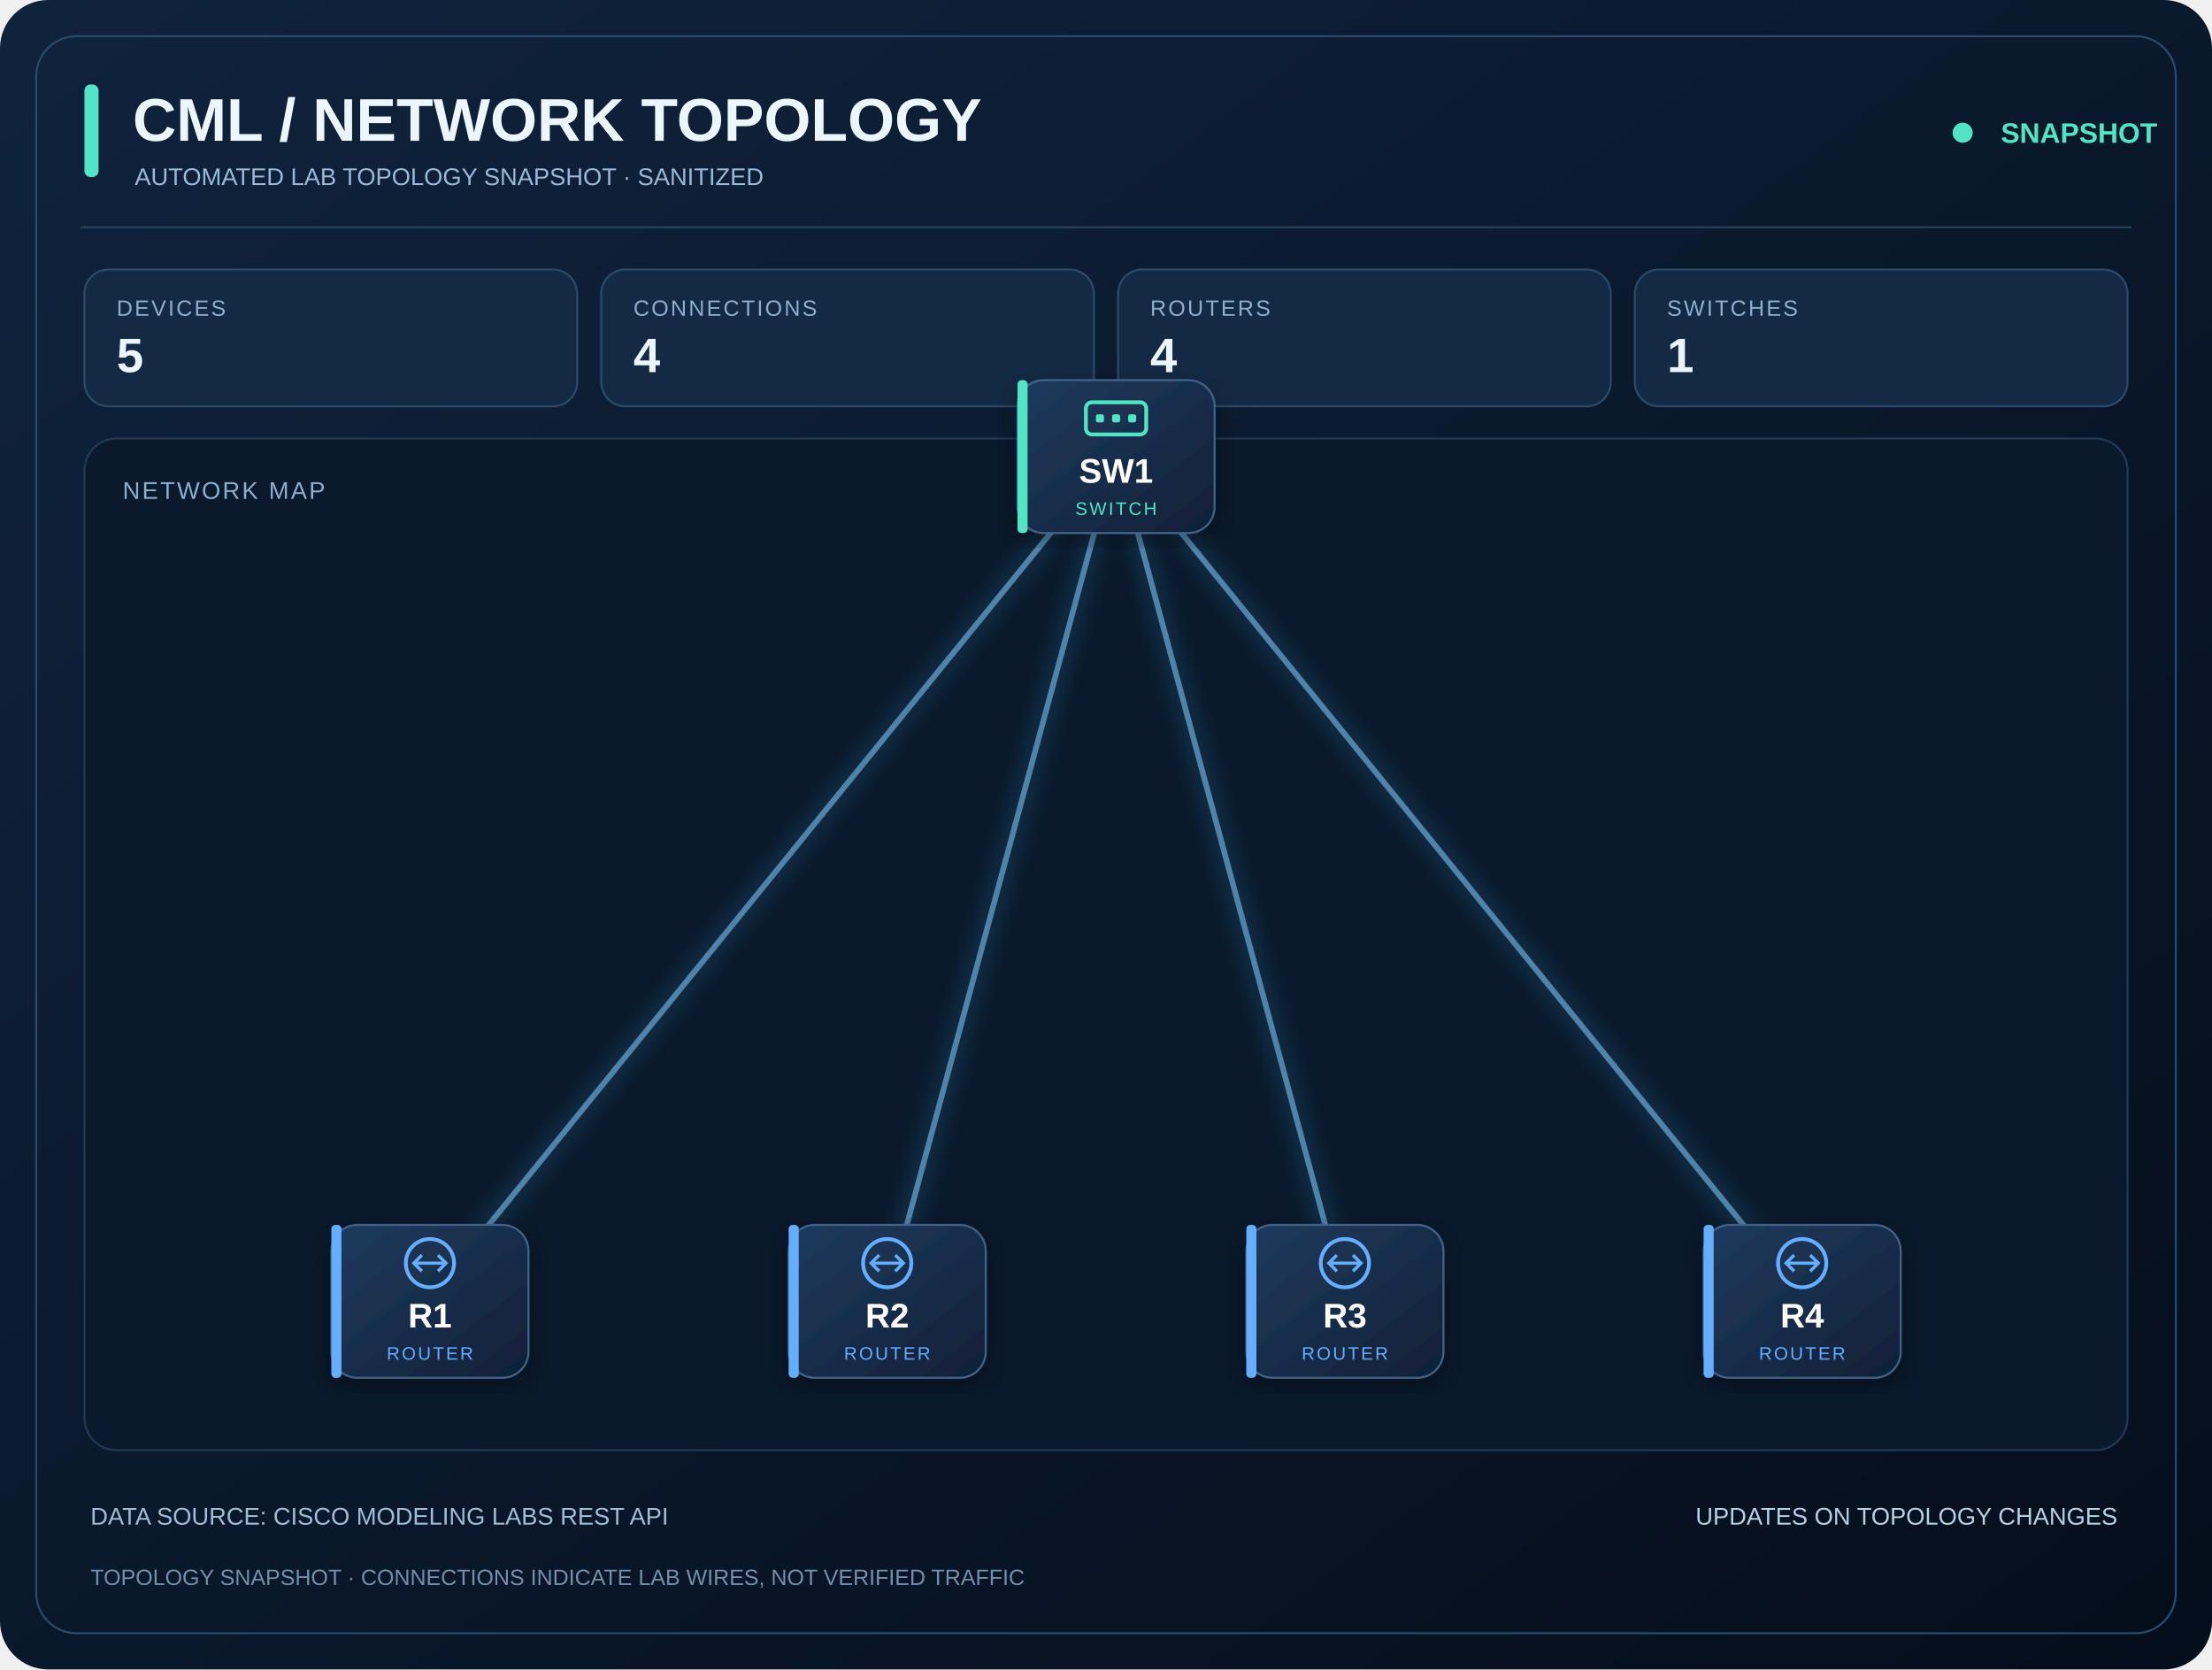
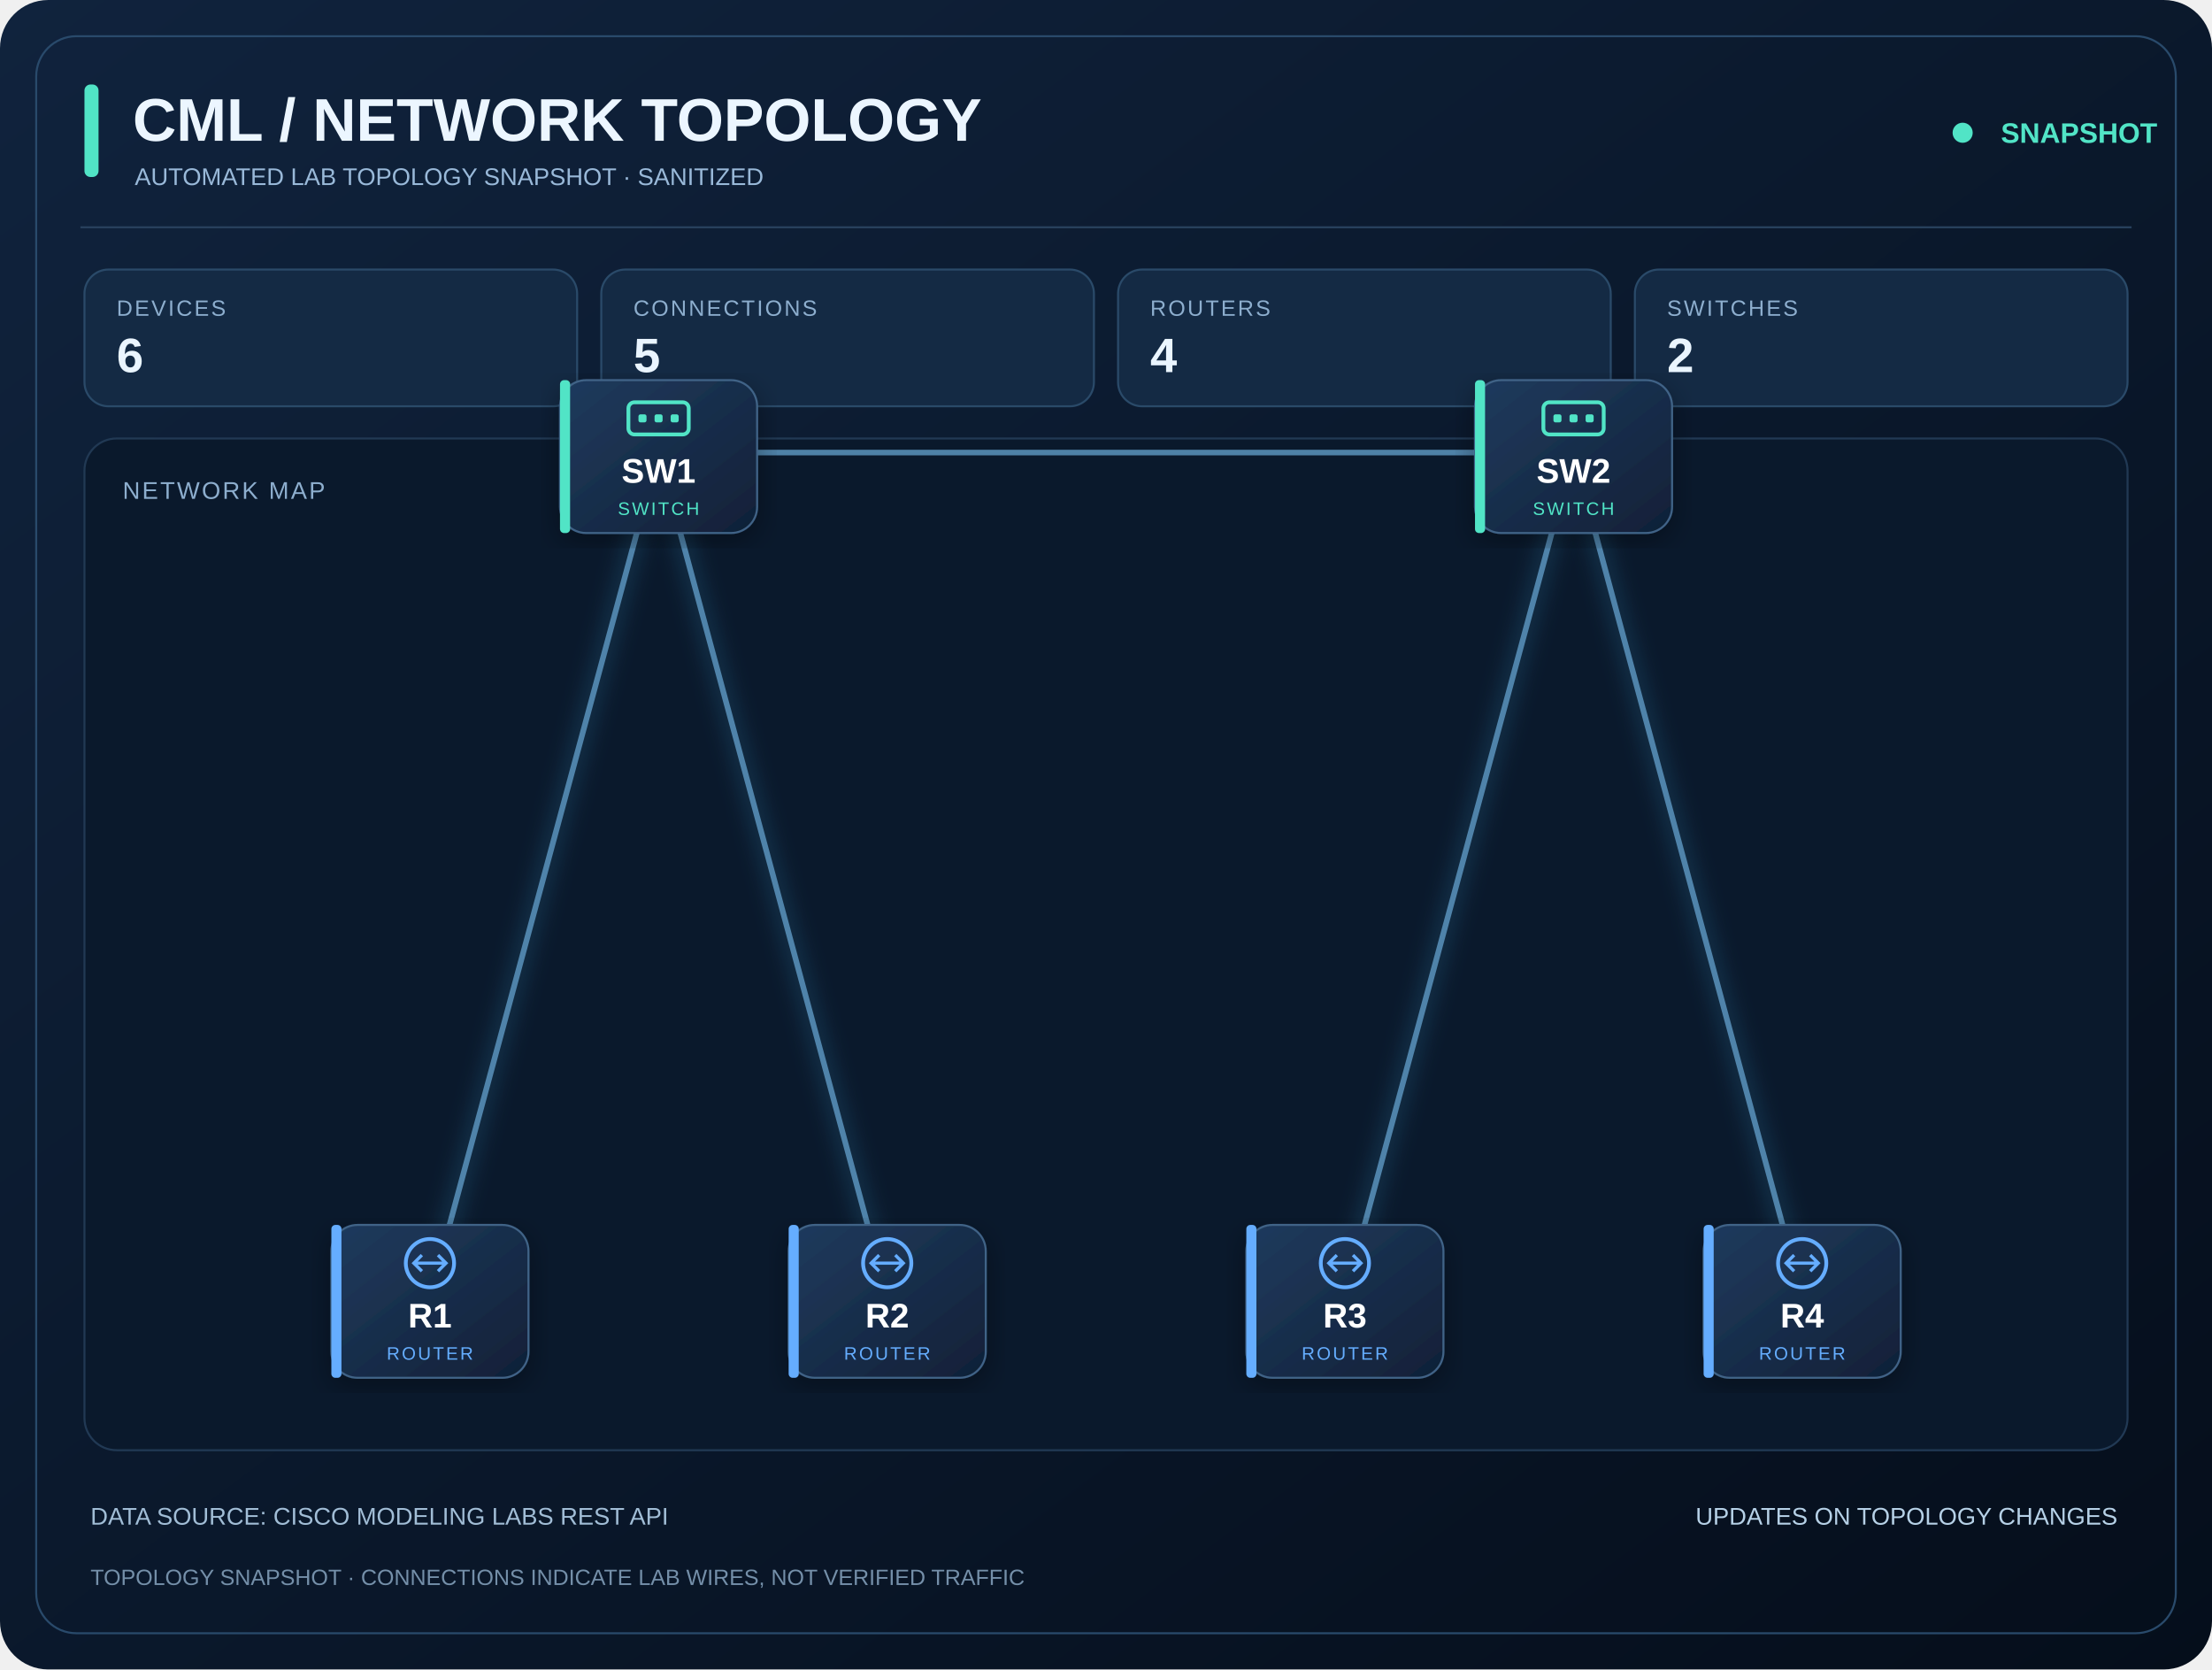
<svg xmlns="http://www.w3.org/2000/svg" width="1100" height="830" viewBox="0 0 1100 830">
  <defs>
    <linearGradient id="bg" x1="0" y1="0" x2="1" y2="1">
      <stop stop-color="#10233d" />
      <stop offset="1" stop-color="#050e1b" />
    </linearGradient>
    <linearGradient id="card" x1="0" y1="0" x2="1" y2="1">
      <stop stop-color="#203b5e" />
      <stop offset="1" stop-color="#102037" />
    </linearGradient>
    <filter id="glow">
      <feGaussianBlur stdDeviation="5" />
    </filter>
    <filter id="shadow">
      <feDropShadow dx="0" dy="4" stdDeviation="7" flood-color="#000" flood-opacity="0.35" />
    </filter>
  </defs>
  <rect width="1100" height="830" rx="24" fill="url(#bg)" />
  <rect x="18" y="18" width="1064" height="794" rx="20" fill="none" stroke="#294a6b" />
  <rect x="42" y="42" width="7" height="46" rx="3" fill="#51e4c6" />
  <text x="66" y="70" font-family="Segoe UI,Arial,sans-serif" font-size="30" font-weight="700" fill="#ecf6ff">CML / NETWORK TOPOLOGY</text>
  <text x="67" y="92" font-family="Segoe UI,Arial,sans-serif" font-size="12" fill="#99b9d9">AUTOMATED LAB TOPOLOGY SNAPSHOT  ·  SANITIZED</text>
  <circle cx="976" cy="66" r="5" fill="#51e4c6" />
  <text x="995" y="71" text-anchor="start" font-family="Segoe UI,Arial,sans-serif" font-size="14" font-weight="700" fill="#51e4c6">SNAPSHOT</text>
  <line x1="40" y1="113" x2="1060" y2="113" stroke="#28415d" />
  <rect x="42" y="134" width="245" height="68" rx="12" fill="#142a44" stroke="#2a4a69" />
  <text x="58" y="157" font-family="Segoe UI,Arial,sans-serif" font-size="11" letter-spacing="1" fill="#8daece">DEVICES</text>
-   <text x="58" y="185" font-family="Segoe UI,Arial,sans-serif" font-size="24" font-weight="700" fill="#eaf5ff">5</text>
+   <text x="58" y="185" font-family="Segoe UI,Arial,sans-serif" font-size="24" font-weight="700" fill="#eaf5ff">6</text>
  <rect x="299" y="134" width="245" height="68" rx="12" fill="#142a44" stroke="#2a4a69" />
  <text x="315" y="157" font-family="Segoe UI,Arial,sans-serif" font-size="11" letter-spacing="1" fill="#8daece">CONNECTIONS</text>
-   <text x="315" y="185" font-family="Segoe UI,Arial,sans-serif" font-size="24" font-weight="700" fill="#eaf5ff">4</text>
+   <text x="315" y="185" font-family="Segoe UI,Arial,sans-serif" font-size="24" font-weight="700" fill="#eaf5ff">5</text>
  <rect x="556" y="134" width="245" height="68" rx="12" fill="#142a44" stroke="#2a4a69" />
  <text x="572" y="157" font-family="Segoe UI,Arial,sans-serif" font-size="11" letter-spacing="1" fill="#8daece">ROUTERS</text>
  <text x="572" y="185" font-family="Segoe UI,Arial,sans-serif" font-size="24" font-weight="700" fill="#eaf5ff">4</text>
  <rect x="813" y="134" width="245" height="68" rx="12" fill="#142a44" stroke="#2a4a69" />
  <text x="829" y="157" font-family="Segoe UI,Arial,sans-serif" font-size="11" letter-spacing="1" fill="#8daece">SWITCHES</text>
-   <text x="829" y="185" font-family="Segoe UI,Arial,sans-serif" font-size="24" font-weight="700" fill="#eaf5ff">1</text>
+   <text x="829" y="185" font-family="Segoe UI,Arial,sans-serif" font-size="24" font-weight="700" fill="#eaf5ff">2</text>
  <rect x="42" y="218" width="1016" height="503" rx="16" fill="#0a192c" stroke="#213954" />
  <text x="61" y="248" font-family="Segoe UI,Arial,sans-serif" font-size="12" fill="#8daece" letter-spacing="1">NETWORK MAP</text>
-   <line x1="555.0" y1="225.0" x2="213.8" y2="645.0" stroke="#318bb9" stroke-width="9" opacity="0.22" filter="url(#glow)" />
-   <line x1="555.0" y1="225.0" x2="213.8" y2="645.0" stroke="#5b93bc" stroke-width="2.8" opacity="0.85" stroke-linecap="round" />
-   <line x1="555.0" y1="225.0" x2="441.2" y2="645.0" stroke="#318bb9" stroke-width="9" opacity="0.22" filter="url(#glow)" />
-   <line x1="555.0" y1="225.0" x2="441.2" y2="645.0" stroke="#5b93bc" stroke-width="2.8" opacity="0.85" stroke-linecap="round" />
-   <line x1="555.0" y1="225.0" x2="668.8" y2="645.0" stroke="#318bb9" stroke-width="9" opacity="0.22" filter="url(#glow)" />
-   <line x1="555.0" y1="225.0" x2="668.8" y2="645.0" stroke="#5b93bc" stroke-width="2.8" opacity="0.85" stroke-linecap="round" />
-   <line x1="555.0" y1="225.0" x2="896.2" y2="645.0" stroke="#318bb9" stroke-width="9" opacity="0.22" filter="url(#glow)" />
-   <line x1="555.0" y1="225.0" x2="896.2" y2="645.0" stroke="#5b93bc" stroke-width="2.8" opacity="0.85" stroke-linecap="round" />
-   <g transform="translate(555.0 225.0)" filter="url(#shadow)">
+   <line x1="327.5" y1="225.0" x2="782.5" y2="225.0" stroke="#318bb9" stroke-width="9" opacity="0.22" filter="url(#glow)" />
+   <line x1="327.5" y1="225.0" x2="782.5" y2="225.0" stroke="#5b93bc" stroke-width="2.8" opacity="0.85" stroke-linecap="round" />
+   <line x1="327.5" y1="225.0" x2="213.8" y2="645.0" stroke="#318bb9" stroke-width="9" opacity="0.22" filter="url(#glow)" />
+   <line x1="327.5" y1="225.0" x2="213.8" y2="645.0" stroke="#5b93bc" stroke-width="2.8" opacity="0.85" stroke-linecap="round" />
+   <line x1="327.5" y1="225.0" x2="441.2" y2="645.0" stroke="#318bb9" stroke-width="9" opacity="0.22" filter="url(#glow)" />
+   <line x1="327.5" y1="225.0" x2="441.2" y2="645.0" stroke="#5b93bc" stroke-width="2.8" opacity="0.85" stroke-linecap="round" />
+   <line x1="782.5" y1="225.0" x2="668.8" y2="645.0" stroke="#318bb9" stroke-width="9" opacity="0.22" filter="url(#glow)" />
+   <line x1="782.5" y1="225.0" x2="668.8" y2="645.0" stroke="#5b93bc" stroke-width="2.8" opacity="0.85" stroke-linecap="round" />
+   <line x1="782.5" y1="225.0" x2="896.2" y2="645.0" stroke="#318bb9" stroke-width="9" opacity="0.22" filter="url(#glow)" />
+   <line x1="782.5" y1="225.0" x2="896.2" y2="645.0" stroke="#5b93bc" stroke-width="2.8" opacity="0.85" stroke-linecap="round" />
+   <g transform="translate(327.5 225.0)" filter="url(#shadow)">
    <rect x="-49" y="-36" width="98" height="76" rx="13" fill="url(#card)" stroke="#406387" />
    <rect x="-49" y="-36" width="5" height="76" rx="2" fill="#51e4c6" />
    <rect x="-15" y="-25" width="30" height="16" rx="3" fill="none" stroke="#51e4c6" stroke-width="1.9" />
    <rect x="-10" y="-19" width="4" height="4" rx="1" fill="#51e4c6" />
    <rect x="-2" y="-19" width="4" height="4" rx="1" fill="#51e4c6" />
    <rect x="6" y="-19" width="4" height="4" rx="1" fill="#51e4c6" />
    <text x="0" y="15" text-anchor="middle" font-family="Segoe UI,Arial,sans-serif" font-size="17" font-weight="700" fill="#fff">SW1</text>
+     <text x="0" y="31" text-anchor="middle" font-family="Segoe UI,Arial,sans-serif" font-size="9" letter-spacing="1" fill="#51e4c6">SWITCH</text>
+   </g>
+   <g transform="translate(782.5 225.0)" filter="url(#shadow)">
+     <rect x="-49" y="-36" width="98" height="76" rx="13" fill="url(#card)" stroke="#406387" />
+     <rect x="-49" y="-36" width="5" height="76" rx="2" fill="#51e4c6" />
+     <rect x="-15" y="-25" width="30" height="16" rx="3" fill="none" stroke="#51e4c6" stroke-width="1.9" />
+     <rect x="-10" y="-19" width="4" height="4" rx="1" fill="#51e4c6" />
+     <rect x="-2" y="-19" width="4" height="4" rx="1" fill="#51e4c6" />
+     <rect x="6" y="-19" width="4" height="4" rx="1" fill="#51e4c6" />
+     <text x="0" y="15" text-anchor="middle" font-family="Segoe UI,Arial,sans-serif" font-size="17" font-weight="700" fill="#fff">SW2</text>
    <text x="0" y="31" text-anchor="middle" font-family="Segoe UI,Arial,sans-serif" font-size="9" letter-spacing="1" fill="#51e4c6">SWITCH</text>
  </g>
  <g transform="translate(213.8 645.0)" filter="url(#shadow)">
    <rect x="-49" y="-36" width="98" height="76" rx="13" fill="url(#card)" stroke="#406387" />
    <rect x="-49" y="-36" width="5" height="76" rx="2" fill="#65adff" />
    <circle cx="0" cy="-17" r="12" fill="none" stroke="#65adff" stroke-width="1.9" />
    <path d="M -8 -17 H 8 M -4 -21 L -8 -17 L -4 -13 M 4 -21 L 8 -17 L 4 -13" fill="none" stroke="#65adff" stroke-width="1.6" />
    <text x="0" y="15" text-anchor="middle" font-family="Segoe UI,Arial,sans-serif" font-size="17" font-weight="700" fill="#fff">R1</text>
    <text x="0" y="31" text-anchor="middle" font-family="Segoe UI,Arial,sans-serif" font-size="9" letter-spacing="1" fill="#65adff">ROUTER</text>
  </g>
  <g transform="translate(441.2 645.0)" filter="url(#shadow)">
    <rect x="-49" y="-36" width="98" height="76" rx="13" fill="url(#card)" stroke="#406387" />
    <rect x="-49" y="-36" width="5" height="76" rx="2" fill="#65adff" />
    <circle cx="0" cy="-17" r="12" fill="none" stroke="#65adff" stroke-width="1.9" />
    <path d="M -8 -17 H 8 M -4 -21 L -8 -17 L -4 -13 M 4 -21 L 8 -17 L 4 -13" fill="none" stroke="#65adff" stroke-width="1.6" />
    <text x="0" y="15" text-anchor="middle" font-family="Segoe UI,Arial,sans-serif" font-size="17" font-weight="700" fill="#fff">R2</text>
    <text x="0" y="31" text-anchor="middle" font-family="Segoe UI,Arial,sans-serif" font-size="9" letter-spacing="1" fill="#65adff">ROUTER</text>
  </g>
  <g transform="translate(668.8 645.0)" filter="url(#shadow)">
    <rect x="-49" y="-36" width="98" height="76" rx="13" fill="url(#card)" stroke="#406387" />
    <rect x="-49" y="-36" width="5" height="76" rx="2" fill="#65adff" />
    <circle cx="0" cy="-17" r="12" fill="none" stroke="#65adff" stroke-width="1.9" />
    <path d="M -8 -17 H 8 M -4 -21 L -8 -17 L -4 -13 M 4 -21 L 8 -17 L 4 -13" fill="none" stroke="#65adff" stroke-width="1.6" />
    <text x="0" y="15" text-anchor="middle" font-family="Segoe UI,Arial,sans-serif" font-size="17" font-weight="700" fill="#fff">R3</text>
    <text x="0" y="31" text-anchor="middle" font-family="Segoe UI,Arial,sans-serif" font-size="9" letter-spacing="1" fill="#65adff">ROUTER</text>
  </g>
  <g transform="translate(896.2 645.0)" filter="url(#shadow)">
    <rect x="-49" y="-36" width="98" height="76" rx="13" fill="url(#card)" stroke="#406387" />
    <rect x="-49" y="-36" width="5" height="76" rx="2" fill="#65adff" />
    <circle cx="0" cy="-17" r="12" fill="none" stroke="#65adff" stroke-width="1.9" />
    <path d="M -8 -17 H 8 M -4 -21 L -8 -17 L -4 -13 M 4 -21 L 8 -17 L 4 -13" fill="none" stroke="#65adff" stroke-width="1.6" />
    <text x="0" y="15" text-anchor="middle" font-family="Segoe UI,Arial,sans-serif" font-size="17" font-weight="700" fill="#fff">R4</text>
    <text x="0" y="31" text-anchor="middle" font-family="Segoe UI,Arial,sans-serif" font-size="9" letter-spacing="1" fill="#65adff">ROUTER</text>
  </g>
  <text x="45" y="758" font-family="Segoe UI,Arial,sans-serif" font-size="12" fill="#a1bdd6">DATA SOURCE: CISCO MODELING LABS REST API</text>
  <text x="1053" y="758" text-anchor="end" font-family="Segoe UI,Arial,sans-serif" font-size="12" fill="#b6d1e7">UPDATES ON TOPOLOGY CHANGES</text>
  <text x="45" y="788" font-family="Segoe UI,Arial,sans-serif" font-size="11" fill="#748fa9">TOPOLOGY SNAPSHOT  ·  CONNECTIONS INDICATE LAB WIRES, NOT VERIFIED TRAFFIC</text>
</svg>
